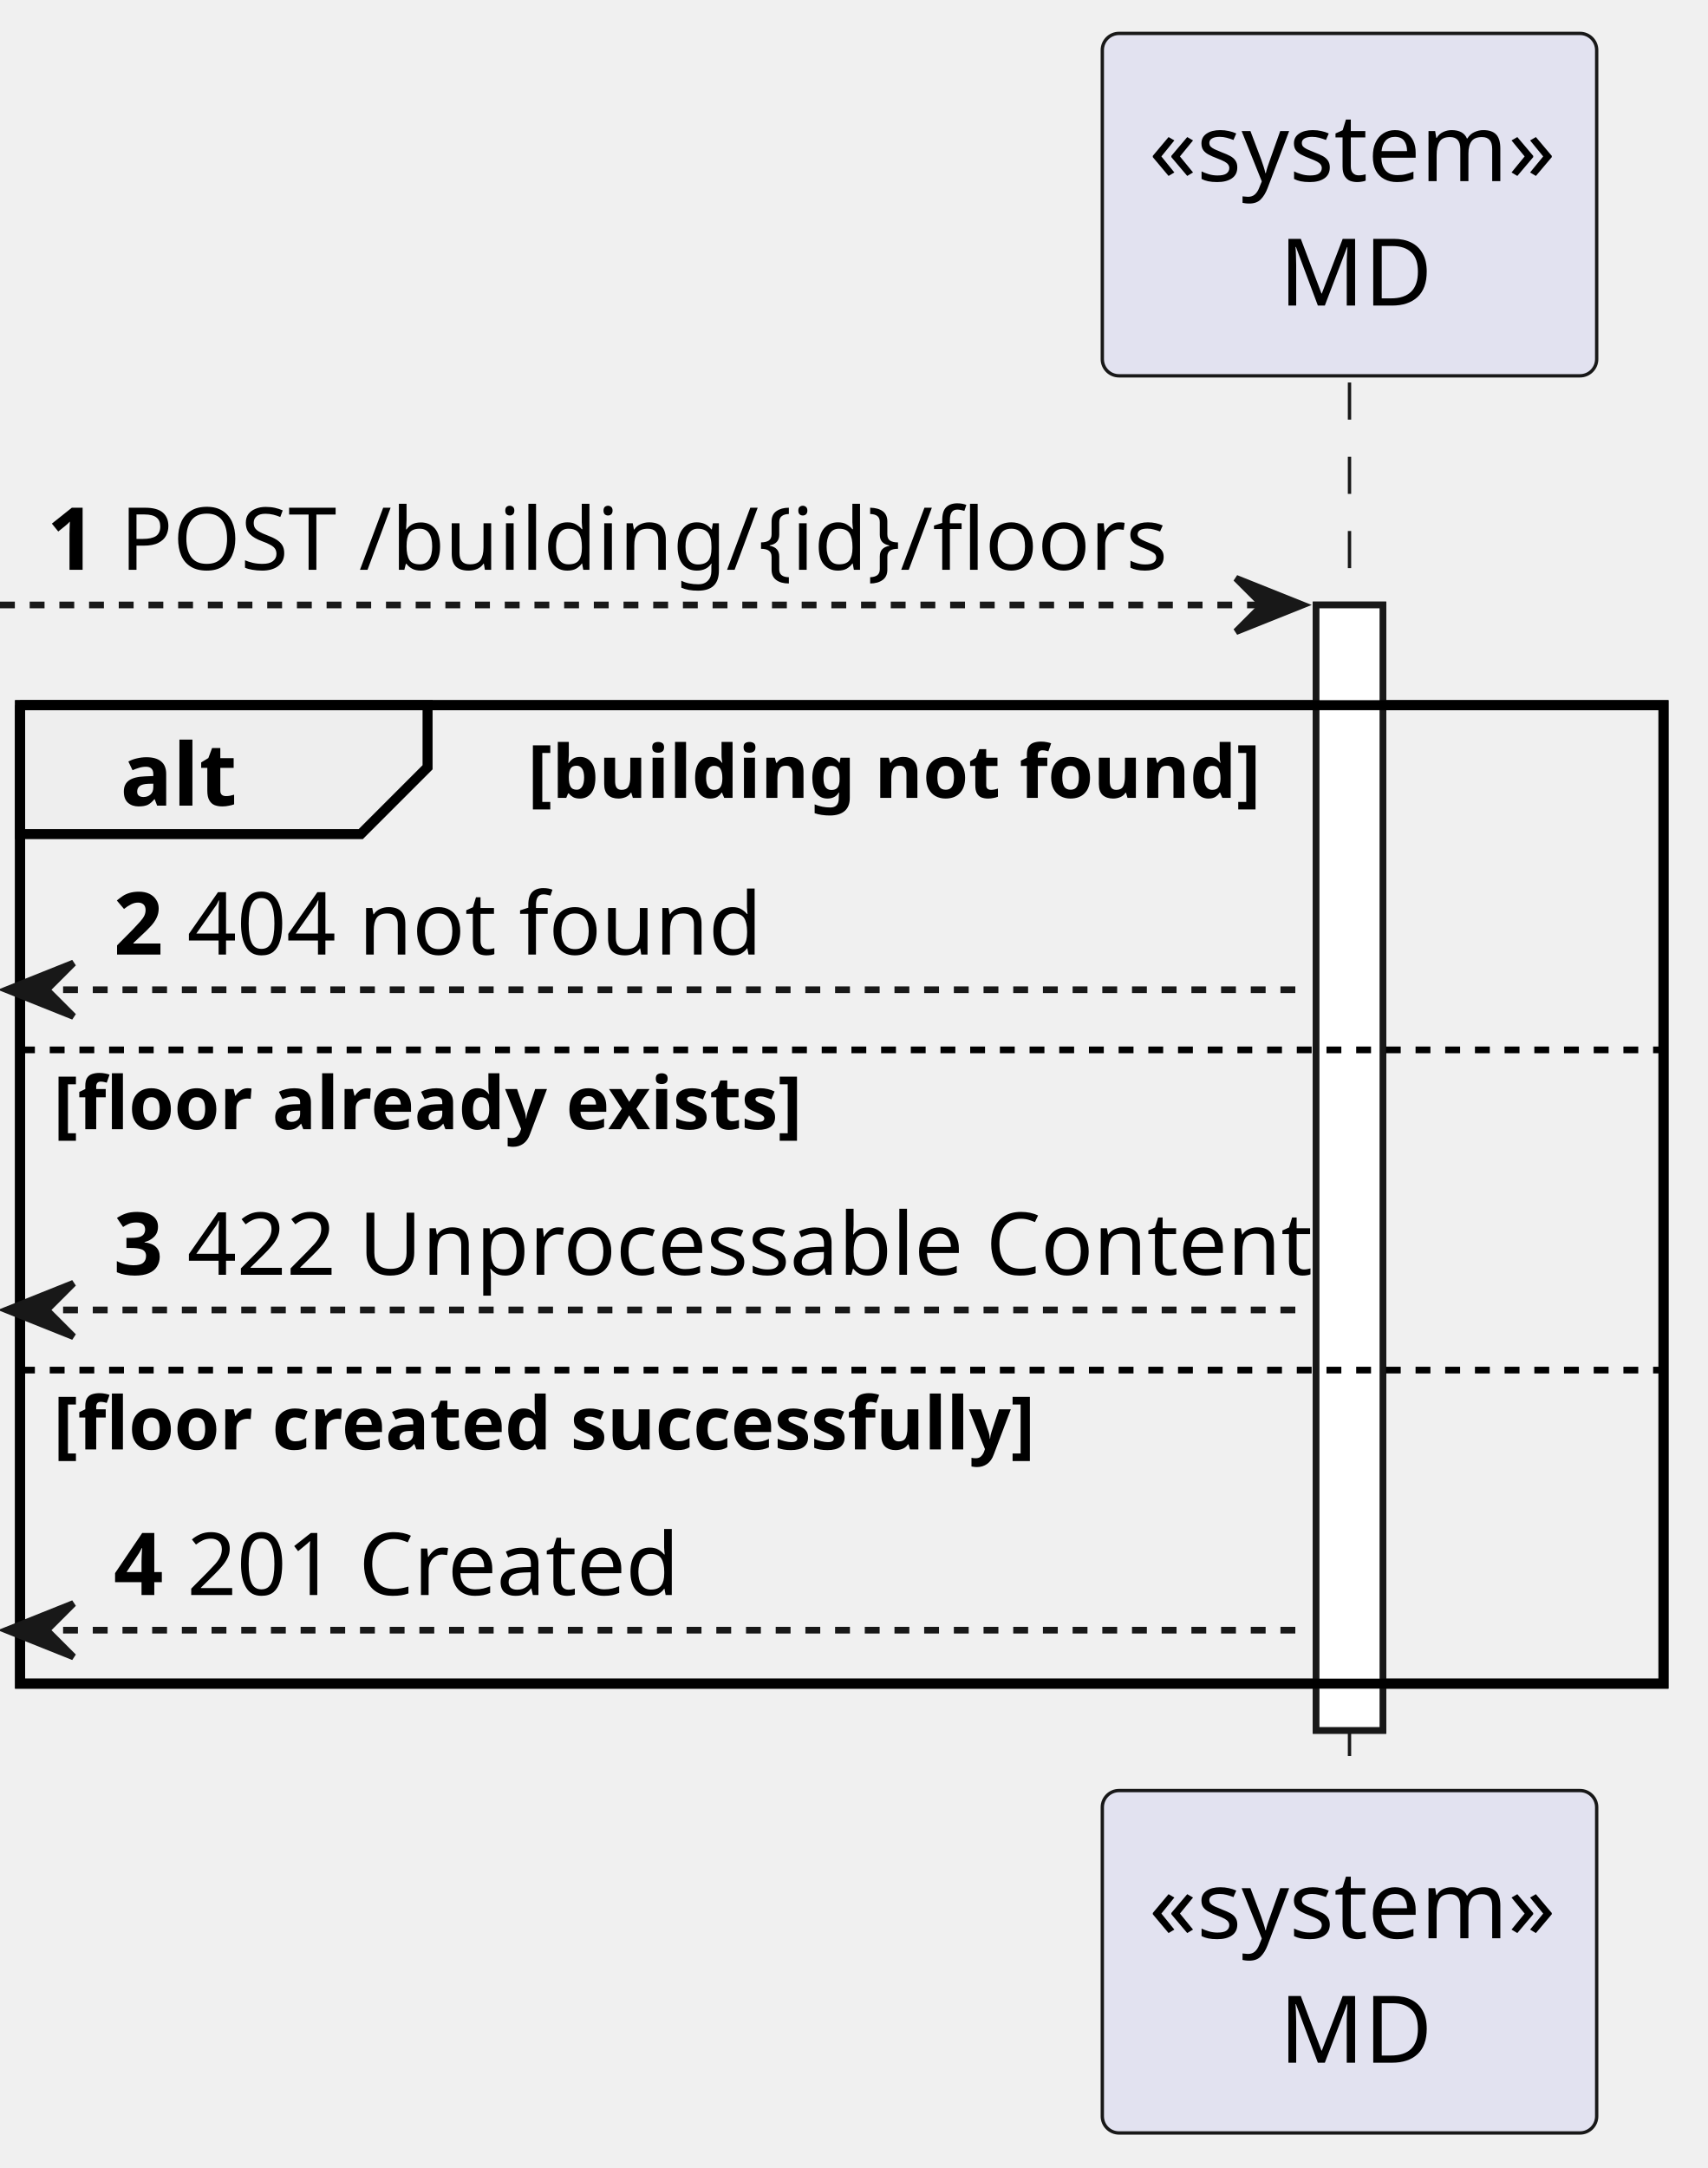
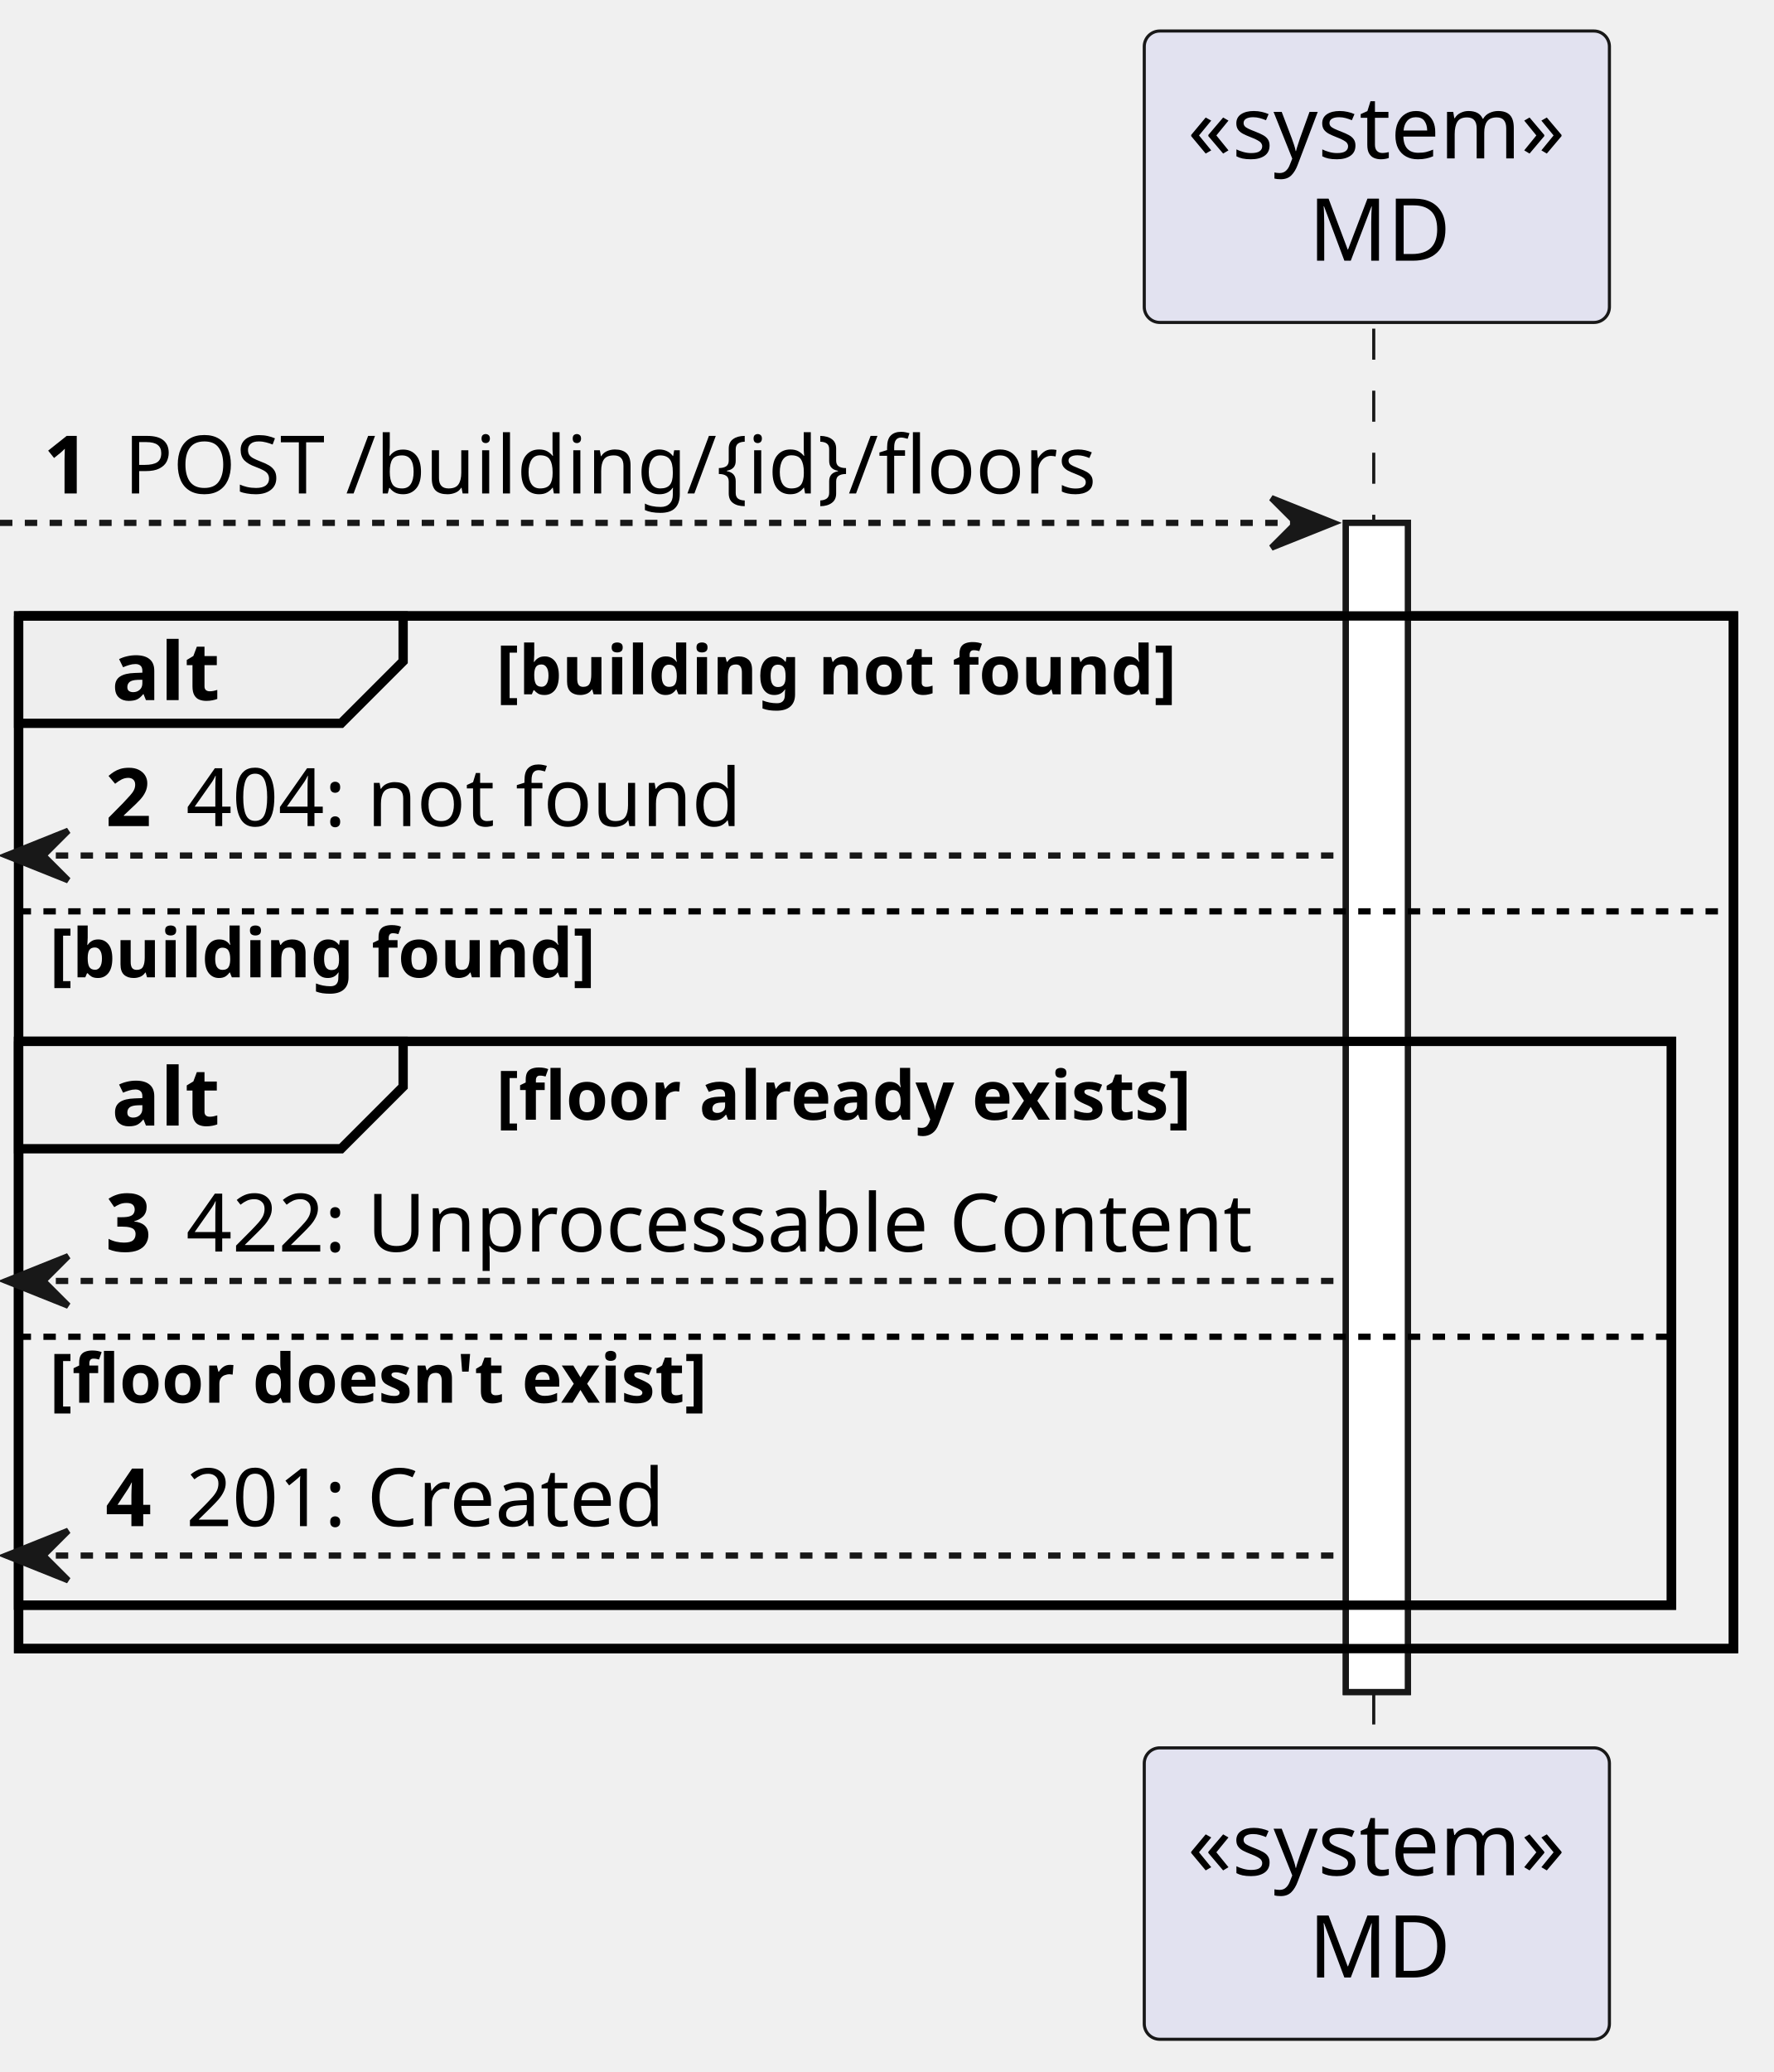
- <svg xmlns="http://www.w3.org/2000/svg" contentStyleType="text/css" height="292.5px" preserveAspectRatio="none" style="width:230px;height:292px;background:#FFFFFF;" version="1.1" viewBox="0 0 230 292" width="230.4px" zoomAndPan="magnify">
+ <svg xmlns="http://www.w3.org/2000/svg" contentStyleType="text/css" height="334px" preserveAspectRatio="none" style="width:286px;height:334px;background:#FFFFFF;" version="1.1" viewBox="0 0 286 334" width="286px" zoomAndPan="magnify">
  <defs />
  <g>
-     <rect fill="#FFFFFF" height="151.583" style="stroke:#181818;stroke-width:0.9;" width="9" x="177.3" y="81.48" />
-     <rect fill="none" height="131.783" style="stroke:#000000;stroke-width:1.35;" width="221.4" x="2.7" y="94.98" />
-     <line style="stroke:#181818;stroke-width:0.45;stroke-dasharray:5.0,5.0;" x1="181.8" x2="181.8" y1="51.518" y2="242.063" />
-     <rect fill="#E2E2F0" height="46.118" rx="2.25" ry="2.25" style="stroke:#181818;stroke-width:0.45;" width="66.6" x="148.5" y="4.5" />
-     <text fill="#000000" font-family="sans-serif" font-size="12.6" lengthAdjust="spacing" textLength="54" x="154.8" y="24.397">«system»</text>
-     <text fill="#000000" font-family="sans-serif" font-size="12.6" lengthAdjust="spacing" textLength="18.9" x="172.35" y="41.156">MD</text>
-     <rect fill="#E2E2F0" height="46.118" rx="2.25" ry="2.25" style="stroke:#181818;stroke-width:0.45;" width="66.6" x="148.5" y="241.163" />
-     <text fill="#000000" font-family="sans-serif" font-size="12.6" lengthAdjust="spacing" textLength="54" x="154.8" y="261.06">«system»</text>
-     <text fill="#000000" font-family="sans-serif" font-size="12.6" lengthAdjust="spacing" textLength="18.9" x="172.35" y="277.819">MD</text>
-     <rect fill="#FFFFFF" height="151.583" style="stroke:#181818;stroke-width:0.9;" width="9" x="177.3" y="81.48" />
-     <polygon fill="#181818" points="166.5,77.88,175.5,81.48,166.5,85.08,170.1,81.48" style="stroke:#181818;stroke-width:0.9;" />
-     <line style="stroke:#181818;stroke-width:0.9;stroke-dasharray:2.0,2.0;" x1="0" x2="171.9" y1="81.48" y2="81.48" />
-     <text fill="#000000" font-family="sans-serif" font-size="11.7" font-weight="bold" lengthAdjust="spacing" textLength="6.3" x="6.3" y="76.743">1</text>
-     <text fill="#000000" font-family="sans-serif" font-size="11.7" lengthAdjust="spacing" textLength="129.6" x="16.2" y="76.743">POST /building/{id}/floors</text>
-     <path d="M2.7,94.98 L57.6,94.98 L57.6,103.342 L48.6,112.342 L2.7,112.342 L2.7,94.98 " fill="#EEEEEE" style="stroke:#000000;stroke-width:1.35;" />
-     <rect fill="none" height="131.783" style="stroke:#000000;stroke-width:1.35;" width="221.4" x="2.7" y="94.98" />
-     <text fill="#000000" font-family="sans-serif" font-size="11.7" font-weight="bold" lengthAdjust="spacing" textLength="14.4" x="16.2" y="108.505">alt</text>
-     <text fill="#000000" font-family="sans-serif" font-size="9.9" font-weight="bold" lengthAdjust="spacing" textLength="97.2" x="71.1" y="107.463">[building not found]</text>
-     <polygon fill="#181818" points="9.9,129.704,0.9,133.304,9.9,136.904,6.3,133.304" style="stroke:#181818;stroke-width:0.9;" />
-     <line style="stroke:#181818;stroke-width:0.9;stroke-dasharray:2.0,2.0;" x1="4.5" x2="176.4" y1="133.304" y2="133.304" />
-     <text fill="#000000" font-family="sans-serif" font-size="11.7" font-weight="bold" lengthAdjust="spacing" textLength="6.3" x="15.3" y="128.567">2</text>
-     <text fill="#000000" font-family="sans-serif" font-size="11.7" lengthAdjust="spacing" textLength="70.2" x="25.2" y="128.567">404 not found</text>
-     <line style="stroke:#000000;stroke-width:0.9;stroke-dasharray:2.0,2.0;" x1="2.7" x2="224.1" y1="141.404" y2="141.404" />
-     <text fill="#000000" font-family="sans-serif" font-size="9.9" font-weight="bold" lengthAdjust="spacing" textLength="102.6" x="7.2" y="152.087">[floor already exists]</text>
-     <polygon fill="#181818" points="9.9,172.833,0.9,176.433,9.9,180.033,6.3,176.433" style="stroke:#181818;stroke-width:0.9;" />
-     <line style="stroke:#181818;stroke-width:0.9;stroke-dasharray:2.0,2.0;" x1="4.5" x2="176.4" y1="176.433" y2="176.433" />
-     <text fill="#000000" font-family="sans-serif" font-size="11.7" font-weight="bold" lengthAdjust="spacing" textLength="6.3" x="15.3" y="171.697">3</text>
-     <text fill="#000000" font-family="sans-serif" font-size="11.7" lengthAdjust="spacing" textLength="144" x="25.2" y="171.697">422 Unprocessable Content</text>
-     <line style="stroke:#000000;stroke-width:0.9;stroke-dasharray:2.0,2.0;" x1="2.7" x2="224.1" y1="184.533" y2="184.533" />
-     <text fill="#000000" font-family="sans-serif" font-size="9.9" font-weight="bold" lengthAdjust="spacing" textLength="136.8" x="7.2" y="195.216">[floor created successfully]</text>
-     <polygon fill="#181818" points="9.9,215.963,0.9,219.563,9.9,223.163,6.3,219.563" style="stroke:#181818;stroke-width:0.9;" />
-     <line style="stroke:#181818;stroke-width:0.9;stroke-dasharray:2.0,2.0;" x1="4.5" x2="176.4" y1="219.563" y2="219.563" />
-     <text fill="#000000" font-family="sans-serif" font-size="11.7" font-weight="bold" lengthAdjust="spacing" textLength="6.3" x="15.3" y="214.827">4</text>
-     <text fill="#000000" font-family="sans-serif" font-size="11.7" lengthAdjust="spacing" textLength="63" x="25.2" y="214.827">201 Created</text>
+     <rect fill="#FFFFFF" height="188.463" style="stroke:#181818;stroke-width:1.0;" width="10" x="217" y="84.287" />
+     <rect fill="none" height="166.463" style="stroke:#000000;stroke-width:1.5;" width="276.5" x="3" y="99.287" />
+     <rect fill="none" height="90.887" style="stroke:#000000;stroke-width:1.5;" width="266.5" x="3" y="167.863" />
+     <line style="stroke:#181818;stroke-width:0.5;stroke-dasharray:5.0,5.0;" x1="221.5" x2="221.5" y1="52.977" y2="282.75" />
+     <rect fill="#E2E2F0" height="46.977" rx="2.5" ry="2.5" style="stroke:#181818;stroke-width:0.5;" width="75" x="184.5" y="5" />
+     <text fill="#000000" font-family="sans-serif" font-size="14" lengthAdjust="spacing" textLength="61" x="191.5" y="25.535">«system»</text>
+     <text fill="#000000" font-family="sans-serif" font-size="14" lengthAdjust="spacing" textLength="22" x="211" y="42.023">MD</text>
+     <rect fill="#E2E2F0" height="46.977" rx="2.5" ry="2.5" style="stroke:#181818;stroke-width:0.5;" width="75" x="184.5" y="281.75" />
+     <text fill="#000000" font-family="sans-serif" font-size="14" lengthAdjust="spacing" textLength="61" x="191.5" y="302.285">«system»</text>
+     <text fill="#000000" font-family="sans-serif" font-size="14" lengthAdjust="spacing" textLength="22" x="211" y="318.773">MD</text>
+     <rect fill="#FFFFFF" height="188.463" style="stroke:#181818;stroke-width:1.0;" width="10" x="217" y="84.287" />
+     <polygon fill="#181818" points="205,80.287,215,84.287,205,88.287,209,84.287" style="stroke:#181818;stroke-width:1.0;" />
+     <line style="stroke:#181818;stroke-width:1.0;stroke-dasharray:2.0,2.0;" x1="0" x2="211" y1="84.287" y2="84.287" />
+     <text fill="#000000" font-family="sans-serif" font-size="13" font-weight="bold" lengthAdjust="spacing" textLength="9" x="7" y="79.545">1</text>
+     <text fill="#000000" font-family="sans-serif" font-size="13" lengthAdjust="spacing" textLength="166" x="20" y="79.545">POST /building/{id}/floors</text>
+     <path d="M3,99.287 L65,99.287 L65,106.598 L55,116.598 L3,116.598 L3,99.287 " fill="#EEEEEE" style="stroke:#000000;stroke-width:1.5;" />
+     <rect fill="none" height="166.463" style="stroke:#000000;stroke-width:1.5;" width="276.5" x="3" y="99.287" />
+     <text fill="#000000" font-family="sans-serif" font-size="13" font-weight="bold" lengthAdjust="spacing" textLength="17" x="18" y="112.856">alt</text>
+     <text fill="#000000" font-family="sans-serif" font-size="11" font-weight="bold" lengthAdjust="spacing" textLength="114" x="80" y="111.922">[building not found]</text>
+     <polygon fill="#181818" points="11,133.908,1,137.908,11,141.908,7,137.908" style="stroke:#181818;stroke-width:1.0;" />
+     <line style="stroke:#181818;stroke-width:1.0;stroke-dasharray:2.0,2.0;" x1="5" x2="216" y1="137.908" y2="137.908" />
+     <text fill="#000000" font-family="sans-serif" font-size="13" font-weight="bold" lengthAdjust="spacing" textLength="9" x="17" y="133.166">2</text>
+     <text fill="#000000" font-family="sans-serif" font-size="13" lengthAdjust="spacing" textLength="94" x="30" y="133.166">404: not found</text>
+     <line style="stroke:#000000;stroke-width:1.0;stroke-dasharray:2.0,2.0;" x1="3" x2="279.5" y1="146.908" y2="146.908" />
+     <text fill="#000000" font-family="sans-serif" font-size="11" font-weight="bold" lengthAdjust="spacing" textLength="92" x="8" y="157.543">[building found]</text>
+     <path d="M3,167.863 L65,167.863 L65,175.174 L55,185.174 L3,185.174 L3,167.863 " fill="#EEEEEE" style="stroke:#000000;stroke-width:1.5;" />
+     <rect fill="none" height="90.887" style="stroke:#000000;stroke-width:1.5;" width="266.5" x="3" y="167.863" />
+     <text fill="#000000" font-family="sans-serif" font-size="13" font-weight="bold" lengthAdjust="spacing" textLength="17" x="18" y="181.432">alt</text>
+     <text fill="#000000" font-family="sans-serif" font-size="11" font-weight="bold" lengthAdjust="spacing" textLength="116" x="80" y="180.498">[floor already exists]</text>
+     <polygon fill="#181818" points="11,202.484,1,206.484,11,210.484,7,206.484" style="stroke:#181818;stroke-width:1.0;" />
+     <line style="stroke:#181818;stroke-width:1.0;stroke-dasharray:2.0,2.0;" x1="5" x2="216" y1="206.484" y2="206.484" />
+     <text fill="#000000" font-family="sans-serif" font-size="13" font-weight="bold" lengthAdjust="spacing" textLength="9" x="17" y="201.742">3</text>
+     <text fill="#000000" font-family="sans-serif" font-size="13" lengthAdjust="spacing" textLength="178" x="30" y="201.742">422: Unprocessable Content</text>
+     <line style="stroke:#000000;stroke-width:1.0;stroke-dasharray:2.0,2.0;" x1="3" x2="269.5" y1="215.484" y2="215.484" />
+     <text fill="#000000" font-family="sans-serif" font-size="11" font-weight="bold" lengthAdjust="spacing" textLength="110" x="8" y="226.119">[floor doesn't exist]</text>
+     <polygon fill="#181818" points="11,246.75,1,250.75,11,254.75,7,250.75" style="stroke:#181818;stroke-width:1.0;" />
+     <line style="stroke:#181818;stroke-width:1.0;stroke-dasharray:2.0,2.0;" x1="5" x2="216" y1="250.75" y2="250.75" />
+     <text fill="#000000" font-family="sans-serif" font-size="13" font-weight="bold" lengthAdjust="spacing" textLength="9" x="17" y="246.008">4</text>
+     <text fill="#000000" font-family="sans-serif" font-size="13" lengthAdjust="spacing" textLength="80" x="30" y="246.008">201: Created</text>
  </g>
</svg>
